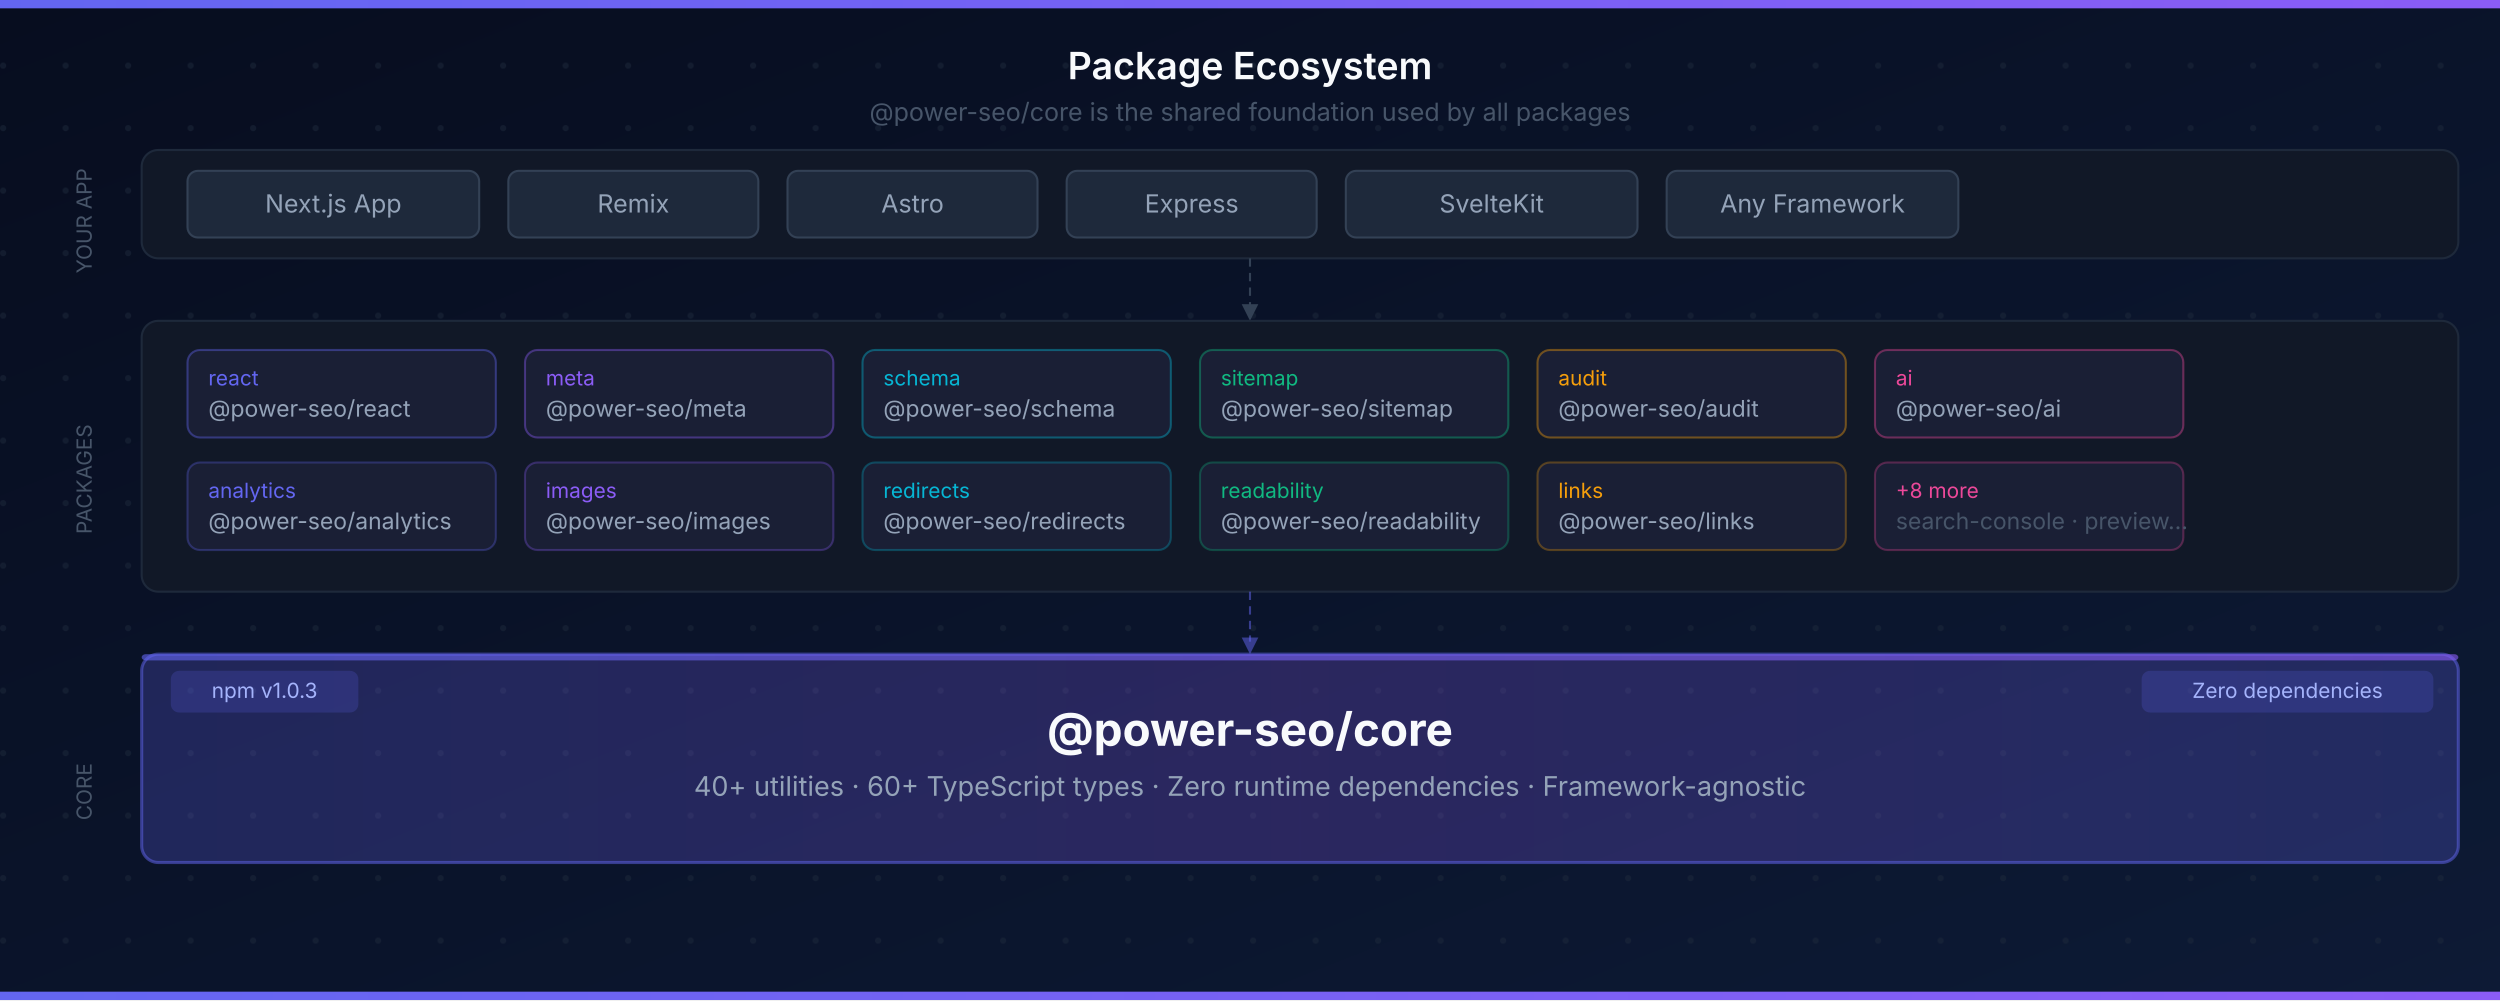
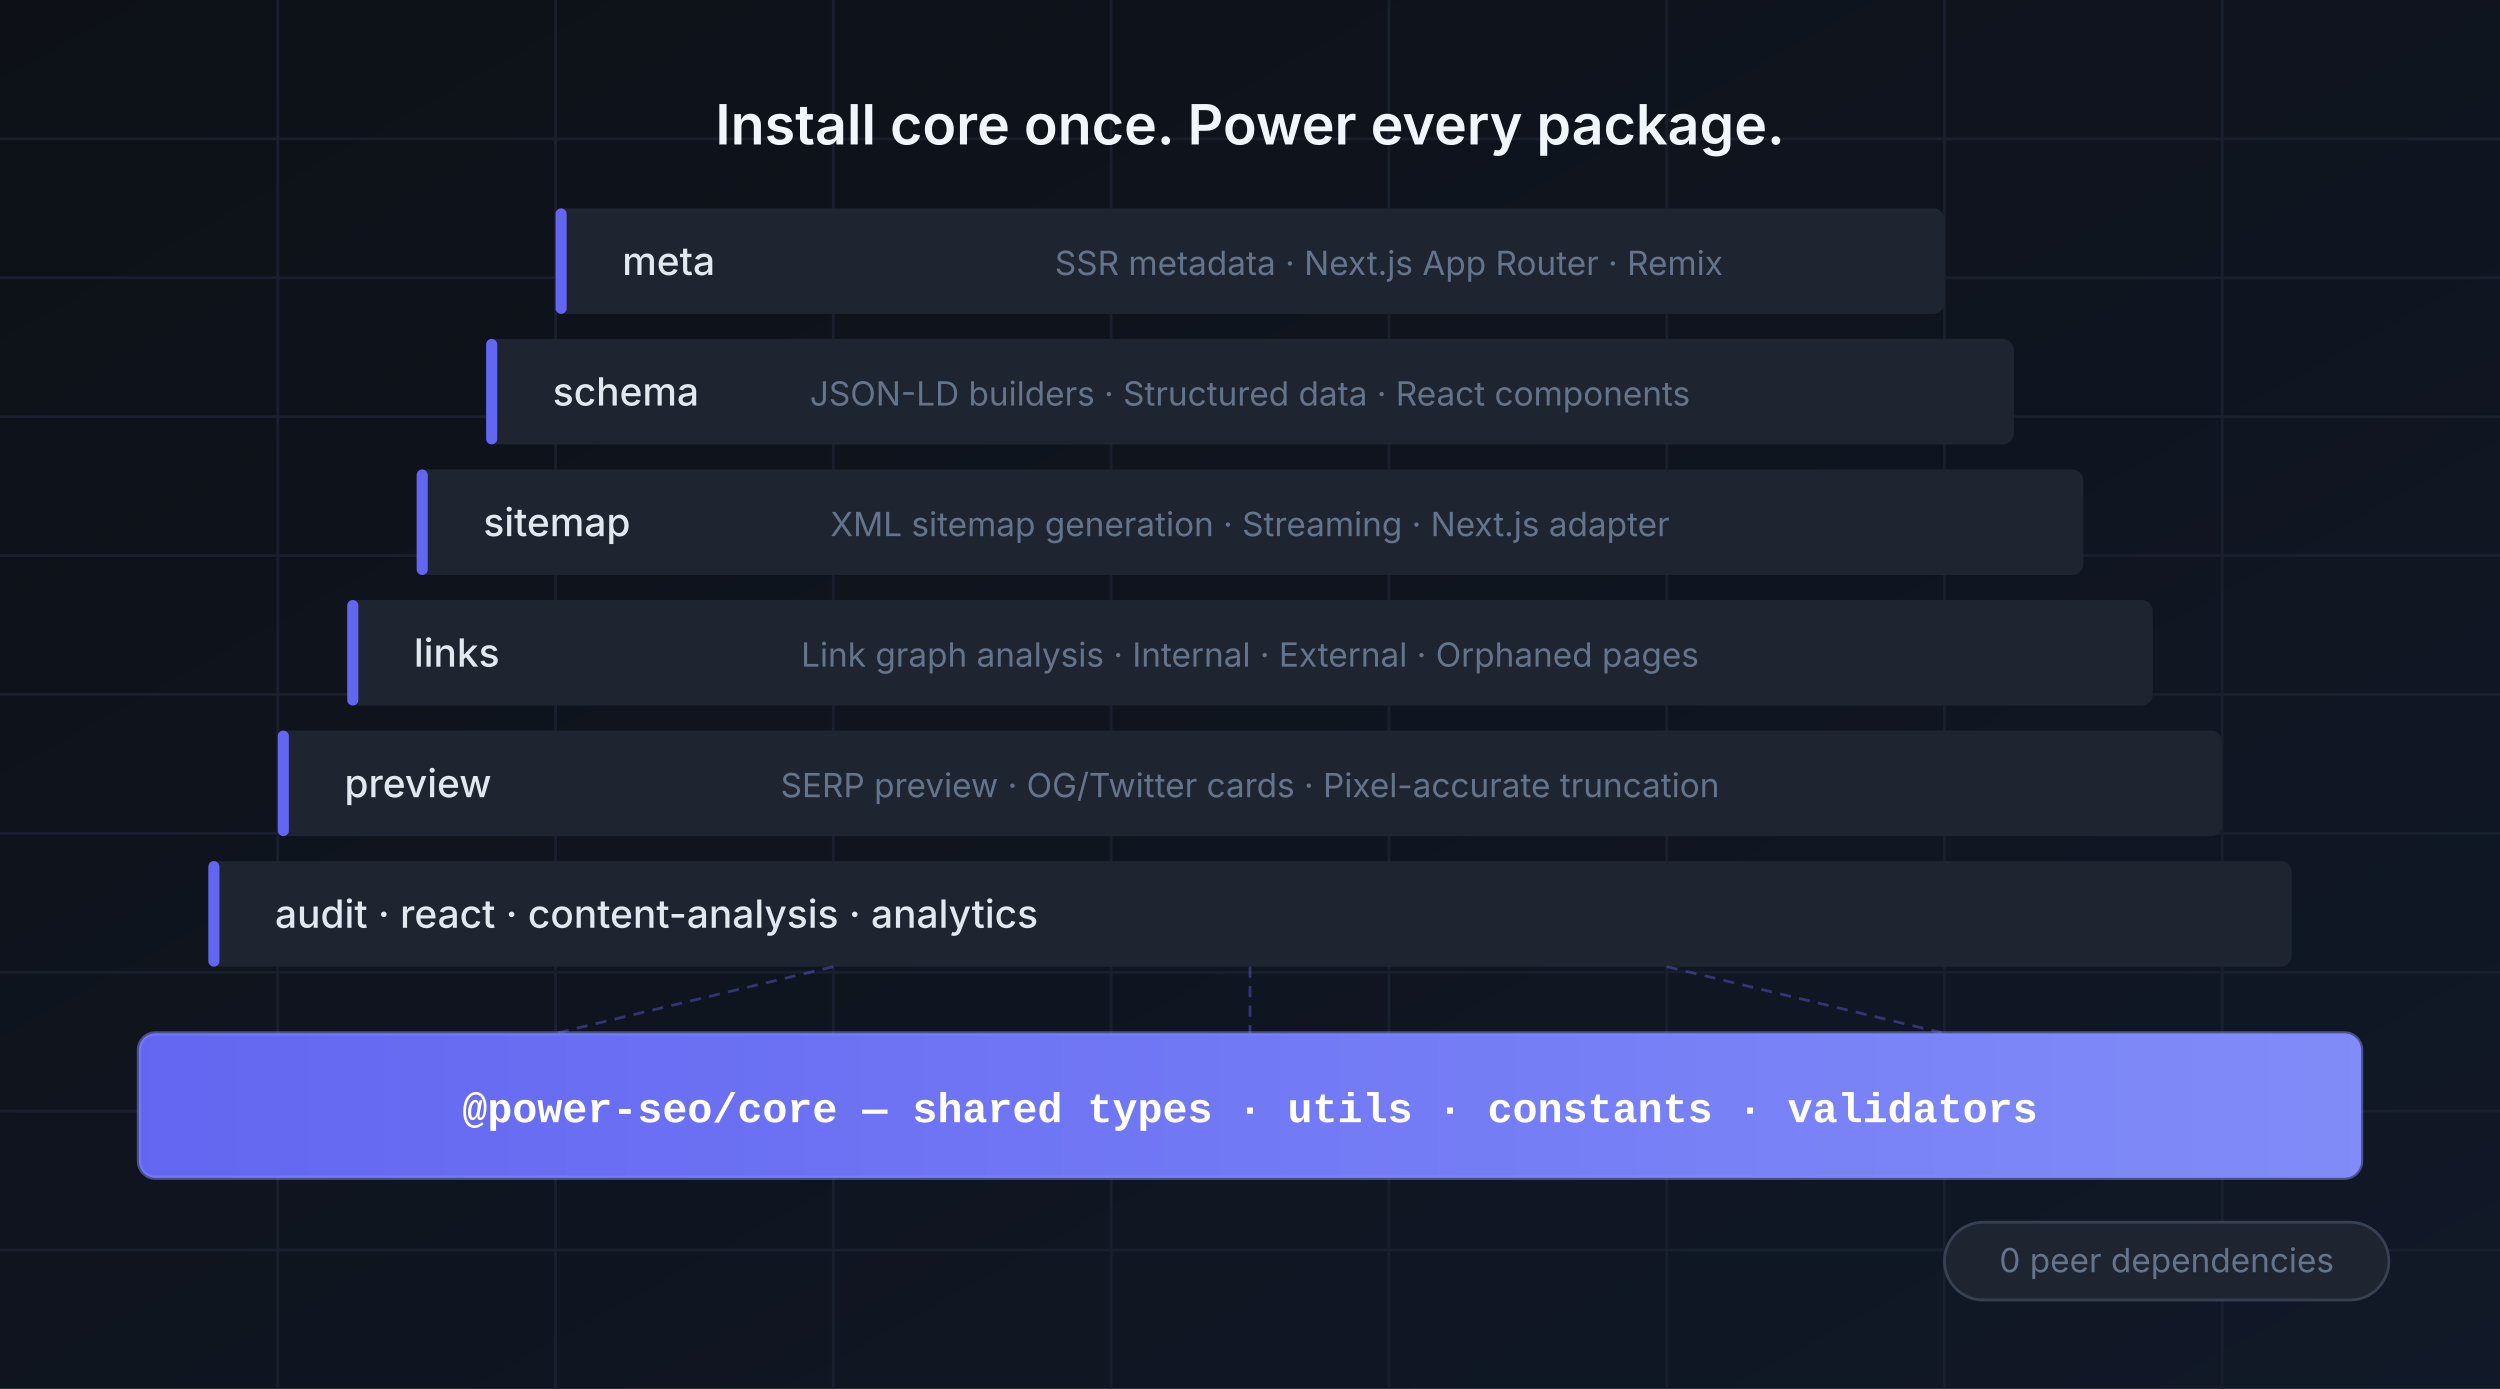
- <svg xmlns="http://www.w3.org/2000/svg" width="1200" height="480" viewBox="0 0 1200 480">
+ <svg xmlns="http://www.w3.org/2000/svg" width="900" height="500" viewBox="0 0 900 500">
  <defs>
-     <linearGradient id="bg" x1="0" y1="0" x2="1" y2="1" gradientUnits="objectBoundingBox">
-       <stop offset="0%" stop-color="#070d1f" />
-       <stop offset="100%" stop-color="#0d1a35" />
+     <linearGradient id="bg" x1="0" y1="0" x2="1" y2="1">
+       <stop offset="0%" stop-color="#0d1117" />
+       <stop offset="100%" stop-color="#111827" />
    </linearGradient>
-     <linearGradient id="accent" x1="0" y1="0" x2="1" y2="0" gradientUnits="objectBoundingBox">
+     <linearGradient id="coreBar" x1="0" y1="0" x2="1" y2="0">
      <stop offset="0%" stop-color="#6366f1" />
-       <stop offset="100%" stop-color="#8b5cf6" />
+       <stop offset="100%" stop-color="#818cf8" />
    </linearGradient>
-     <linearGradient id="coreGrad" x1="0" y1="0" x2="1" y2="0" gradientUnits="objectBoundingBox">
-       <stop offset="0%" stop-color="#6366f1" stop-opacity="0.25" />
-       <stop offset="50%" stop-color="#8b5cf6" stop-opacity="0.25" />
-       <stop offset="100%" stop-color="#6366f1" stop-opacity="0.25" />
-     </linearGradient>
-     <pattern id="dots" x="0" y="0" width="30" height="30" patternUnits="userSpaceOnUse">
-       <circle cx="1.5" cy="1.5" r="1.5" fill="#1e293b" opacity="0.5" />
-     </pattern>
  </defs>
-   <rect width="1200" height="480" fill="url(#bg)" />
-   <rect width="1200" height="480" fill="url(#dots)" />
-   <rect x="0" y="0" width="1200" height="4" fill="url(#accent)" />
-   <text x="600" y="38" font-family="system-ui,-apple-system,sans-serif" font-size="18" font-weight="600" fill="#f8fafc" text-anchor="middle">Package Ecosystem</text>
-   <text x="600" y="58" font-family="system-ui,-apple-system,sans-serif" font-size="12" fill="#475569" text-anchor="middle">@power-seo/core is the shared foundation used by all packages</text>
-   <text x="44" y="106" font-family="system-ui,-apple-system,sans-serif" font-size="10" fill="#475569" text-anchor="middle" transform="rotate(-90,44,106)">YOUR APP</text>
-   <text x="44" y="230" font-family="system-ui,-apple-system,sans-serif" font-size="10" fill="#475569" text-anchor="middle" transform="rotate(-90,44,230)">PACKAGES</text>
-   <text x="44" y="380" font-family="system-ui,-apple-system,sans-serif" font-size="10" fill="#475569" text-anchor="middle" transform="rotate(-90,44,380)">CORE</text>
-   <rect x="68" y="72" width="1112" height="52" rx="8" fill="#111827" stroke="#1e293b" stroke-width="1" />
-   <rect x="90" y="82" width="140" height="32" rx="5" fill="#1e293b" stroke="#334155" stroke-width="1" />
-   <text x="160" y="102" font-family="system-ui,-apple-system,sans-serif" font-size="12" fill="#94a3b8" text-anchor="middle">Next.js App</text>
-   <rect x="244" y="82" width="120" height="32" rx="5" fill="#1e293b" stroke="#334155" stroke-width="1" />
-   <text x="304" y="102" font-family="system-ui,-apple-system,sans-serif" font-size="12" fill="#94a3b8" text-anchor="middle">Remix</text>
-   <rect x="378" y="82" width="120" height="32" rx="5" fill="#1e293b" stroke="#334155" stroke-width="1" />
-   <text x="438" y="102" font-family="system-ui,-apple-system,sans-serif" font-size="12" fill="#94a3b8" text-anchor="middle">Astro</text>
-   <rect x="512" y="82" width="120" height="32" rx="5" fill="#1e293b" stroke="#334155" stroke-width="1" />
-   <text x="572" y="102" font-family="system-ui,-apple-system,sans-serif" font-size="12" fill="#94a3b8" text-anchor="middle">Express</text>
-   <rect x="646" y="82" width="140" height="32" rx="5" fill="#1e293b" stroke="#334155" stroke-width="1" />
-   <text x="716" y="102" font-family="system-ui,-apple-system,sans-serif" font-size="12" fill="#94a3b8" text-anchor="middle">SvelteKit</text>
-   <rect x="800" y="82" width="140" height="32" rx="5" fill="#1e293b" stroke="#334155" stroke-width="1" />
-   <text x="870" y="102" font-family="system-ui,-apple-system,sans-serif" font-size="12" fill="#94a3b8" text-anchor="middle">Any Framework</text>
-   <line x1="600" y1="124" x2="600" y2="148" stroke="#334155" stroke-width="1" stroke-dasharray="4,3" />
-   <polygon points="596,146 600,154 604,146" fill="#334155" />
-   <rect x="68" y="154" width="1112" height="130" rx="8" fill="#111827" stroke="#1e293b" stroke-width="1" />
-   <rect x="90" y="168" width="148" height="42" rx="6" fill="#1a1f35" stroke="#6366f1" stroke-opacity="0.4" stroke-width="1" />
-   <text x="100" y="185" font-family="system-ui,-apple-system,sans-serif" font-size="10" fill="#6366f1">react</text>
-   <text x="100" y="200" font-family="system-ui,-apple-system,sans-serif" font-size="11" fill="#94a3b8">@power-seo/react</text>
-   <rect x="252" y="168" width="148" height="42" rx="6" fill="#1a1f35" stroke="#8b5cf6" stroke-opacity="0.4" stroke-width="1" />
-   <text x="262" y="185" font-family="system-ui,-apple-system,sans-serif" font-size="10" fill="#8b5cf6">meta</text>
-   <text x="262" y="200" font-family="system-ui,-apple-system,sans-serif" font-size="11" fill="#94a3b8">@power-seo/meta</text>
-   <rect x="414" y="168" width="148" height="42" rx="6" fill="#1a1f35" stroke="#06b6d4" stroke-opacity="0.4" stroke-width="1" />
-   <text x="424" y="185" font-family="system-ui,-apple-system,sans-serif" font-size="10" fill="#06b6d4">schema</text>
-   <text x="424" y="200" font-family="system-ui,-apple-system,sans-serif" font-size="11" fill="#94a3b8">@power-seo/schema</text>
-   <rect x="576" y="168" width="148" height="42" rx="6" fill="#1a1f35" stroke="#10b981" stroke-opacity="0.4" stroke-width="1" />
-   <text x="586" y="185" font-family="system-ui,-apple-system,sans-serif" font-size="10" fill="#10b981">sitemap</text>
-   <text x="586" y="200" font-family="system-ui,-apple-system,sans-serif" font-size="11" fill="#94a3b8">@power-seo/sitemap</text>
-   <rect x="738" y="168" width="148" height="42" rx="6" fill="#1a1f35" stroke="#f59e0b" stroke-opacity="0.4" stroke-width="1" />
-   <text x="748" y="185" font-family="system-ui,-apple-system,sans-serif" font-size="10" fill="#f59e0b">audit</text>
-   <text x="748" y="200" font-family="system-ui,-apple-system,sans-serif" font-size="11" fill="#94a3b8">@power-seo/audit</text>
-   <rect x="900" y="168" width="148" height="42" rx="6" fill="#1a1f35" stroke="#ec4899" stroke-opacity="0.4" stroke-width="1" />
-   <text x="910" y="185" font-family="system-ui,-apple-system,sans-serif" font-size="10" fill="#ec4899">ai</text>
-   <text x="910" y="200" font-family="system-ui,-apple-system,sans-serif" font-size="11" fill="#94a3b8">@power-seo/ai</text>
-   <rect x="90" y="222" width="148" height="42" rx="6" fill="#1a1f35" stroke="#6366f1" stroke-opacity="0.3" stroke-width="1" />
-   <text x="100" y="239" font-family="system-ui,-apple-system,sans-serif" font-size="10" fill="#6366f1">analytics</text>
-   <text x="100" y="254" font-family="system-ui,-apple-system,sans-serif" font-size="11" fill="#94a3b8">@power-seo/analytics</text>
-   <rect x="252" y="222" width="148" height="42" rx="6" fill="#1a1f35" stroke="#8b5cf6" stroke-opacity="0.3" stroke-width="1" />
-   <text x="262" y="239" font-family="system-ui,-apple-system,sans-serif" font-size="10" fill="#8b5cf6">images</text>
-   <text x="262" y="254" font-family="system-ui,-apple-system,sans-serif" font-size="11" fill="#94a3b8">@power-seo/images</text>
-   <rect x="414" y="222" width="148" height="42" rx="6" fill="#1a1f35" stroke="#06b6d4" stroke-opacity="0.3" stroke-width="1" />
-   <text x="424" y="239" font-family="system-ui,-apple-system,sans-serif" font-size="10" fill="#06b6d4">redirects</text>
-   <text x="424" y="254" font-family="system-ui,-apple-system,sans-serif" font-size="11" fill="#94a3b8">@power-seo/redirects</text>
-   <rect x="576" y="222" width="148" height="42" rx="6" fill="#1a1f35" stroke="#10b981" stroke-opacity="0.3" stroke-width="1" />
-   <text x="586" y="239" font-family="system-ui,-apple-system,sans-serif" font-size="10" fill="#10b981">readability</text>
-   <text x="586" y="254" font-family="system-ui,-apple-system,sans-serif" font-size="11" fill="#94a3b8">@power-seo/readability</text>
-   <rect x="738" y="222" width="148" height="42" rx="6" fill="#1a1f35" stroke="#f59e0b" stroke-opacity="0.3" stroke-width="1" />
-   <text x="748" y="239" font-family="system-ui,-apple-system,sans-serif" font-size="10" fill="#f59e0b">links</text>
-   <text x="748" y="254" font-family="system-ui,-apple-system,sans-serif" font-size="11" fill="#94a3b8">@power-seo/links</text>
-   <rect x="900" y="222" width="148" height="42" rx="6" fill="#1a1f35" stroke="#ec4899" stroke-opacity="0.3" stroke-width="1" />
-   <text x="910" y="239" font-family="system-ui,-apple-system,sans-serif" font-size="10" fill="#ec4899">+8 more</text>
-   <text x="910" y="254" font-family="system-ui,-apple-system,sans-serif" font-size="11" fill="#475569">search-console · preview…</text>
-   <line x1="600" y1="284" x2="600" y2="308" stroke="#6366f1" stroke-width="1" stroke-dasharray="4,3" opacity="0.5" />
-   <polygon points="596,306 600,314 604,306" fill="#6366f1" opacity="0.5" />
-   <rect x="68" y="314" width="1112" height="100" rx="8" fill="url(#coreGrad)" stroke="#6366f1" stroke-opacity="0.5" stroke-width="1.5" />
-   <rect x="68" y="314" width="1112" height="3" rx="2" fill="url(#accent)" opacity="0.6" />
-   <text x="600" y="358" font-family="system-ui,-apple-system,sans-serif" font-size="22" font-weight="700" fill="#f8fafc" text-anchor="middle">@power-seo/core</text>
-   <text x="600" y="382" font-family="system-ui,-apple-system,sans-serif" font-size="13" fill="#94a3b8" text-anchor="middle">40+ utilities  ·  60+ TypeScript types  ·  Zero runtime dependencies  ·  Framework-agnostic</text>
-   <rect x="82" y="322" width="90" height="20" rx="4" fill="#6366f1" fill-opacity="0.2" />
-   <text x="127" y="335" font-family="system-ui,-apple-system,sans-serif" font-size="10" fill="#a5b4fc" text-anchor="middle">npm v1.0.3</text>
-   <rect x="1028" y="322" width="140" height="20" rx="4" fill="#6366f1" fill-opacity="0.2" />
-   <text x="1098" y="335" font-family="system-ui,-apple-system,sans-serif" font-size="10" fill="#a5b4fc" text-anchor="middle">Zero dependencies</text>
-   <rect x="0" y="476" width="1200" height="4" fill="url(#accent)" />
+   <rect width="900" height="500" fill="url(#bg)" />
+   <g stroke="#1a1f2e" stroke-width="1">
+     <line x1="0" y1="50" x2="900" y2="50" />
+     <line x1="0" y1="100" x2="900" y2="100" />
+     <line x1="0" y1="150" x2="900" y2="150" />
+     <line x1="0" y1="200" x2="900" y2="200" />
+     <line x1="0" y1="250" x2="900" y2="250" />
+     <line x1="0" y1="300" x2="900" y2="300" />
+     <line x1="0" y1="350" x2="900" y2="350" />
+     <line x1="0" y1="400" x2="900" y2="400" />
+     <line x1="0" y1="450" x2="900" y2="450" />
+     <line x1="100" y1="0" x2="100" y2="500" />
+     <line x1="200" y1="0" x2="200" y2="500" />
+     <line x1="300" y1="0" x2="300" y2="500" />
+     <line x1="400" y1="0" x2="400" y2="500" />
+     <line x1="500" y1="0" x2="500" y2="500" />
+     <line x1="600" y1="0" x2="600" y2="500" />
+     <line x1="700" y1="0" x2="700" y2="500" />
+     <line x1="800" y1="0" x2="800" y2="500" />
+   </g>
+   <text x="450" y="52" font-family="Inter, system-ui, sans-serif" font-size="20" font-weight="600" fill="#f0f6fc" text-anchor="middle">Install core once. Power every package.</text>
+   <rect x="200" y="75" width="500" height="38" rx="4" fill="#1e2430" />
+   <rect x="200" y="75" width="4" height="38" rx="2" fill="#6366f1" />
+   <text x="224" y="99" font-family="Inter, system-ui, sans-serif" font-size="14" font-weight="500" fill="#e2e8f0">meta</text>
+   <text x="500" y="99" font-family="Inter, system-ui, sans-serif" font-size="12" fill="#64748b" text-anchor="middle">SSR metadata · Next.js App Router · Remix</text>
+   <rect x="175" y="122" width="550" height="38" rx="4" fill="#1e2430" />
+   <rect x="175" y="122" width="4" height="38" rx="2" fill="#6366f1" />
+   <text x="199" y="146" font-family="Inter, system-ui, sans-serif" font-size="14" font-weight="500" fill="#e2e8f0">schema</text>
+   <text x="450" y="146" font-family="Inter, system-ui, sans-serif" font-size="12" fill="#64748b" text-anchor="middle">JSON-LD builders · Structured data · React components</text>
+   <rect x="150" y="169" width="600" height="38" rx="4" fill="#1e2430" />
+   <rect x="150" y="169" width="4" height="38" rx="2" fill="#6366f1" />
+   <text x="174" y="193" font-family="Inter, system-ui, sans-serif" font-size="14" font-weight="500" fill="#e2e8f0">sitemap</text>
+   <text x="450" y="193" font-family="Inter, system-ui, sans-serif" font-size="12" fill="#64748b" text-anchor="middle">XML sitemap generation · Streaming · Next.js adapter</text>
+   <rect x="125" y="216" width="650" height="38" rx="4" fill="#1e2430" />
+   <rect x="125" y="216" width="4" height="38" rx="2" fill="#6366f1" />
+   <text x="149" y="240" font-family="Inter, system-ui, sans-serif" font-size="14" font-weight="500" fill="#e2e8f0">links</text>
+   <text x="450" y="240" font-family="Inter, system-ui, sans-serif" font-size="12" fill="#64748b" text-anchor="middle">Link graph analysis · Internal · External · Orphaned pages</text>
+   <rect x="100" y="263" width="700" height="38" rx="4" fill="#1e2430" />
+   <rect x="100" y="263" width="4" height="38" rx="2" fill="#6366f1" />
+   <text x="124" y="287" font-family="Inter, system-ui, sans-serif" font-size="14" font-weight="500" fill="#e2e8f0">preview</text>
+   <text x="450" y="287" font-family="Inter, system-ui, sans-serif" font-size="12" fill="#64748b" text-anchor="middle">SERP preview · OG/Twitter cards · Pixel-accurate truncation</text>
+   <rect x="75" y="310" width="750" height="38" rx="4" fill="#1e2430" />
+   <rect x="75" y="310" width="4" height="38" rx="2" fill="#6366f1" />
+   <text x="99" y="334" font-family="Inter, system-ui, sans-serif" font-size="14" font-weight="500" fill="#e2e8f0">audit · react · content-analysis · analytics</text>
+   <text x="450" y="334" font-family="Inter, system-ui, sans-serif" font-size="12" fill="#64748b" text-anchor="middle" />
+   <g stroke="#6366f1" stroke-width="1" stroke-dasharray="4,3" opacity="0.4">
+     <line x1="300" y1="348" x2="200" y2="372" />
+     <line x1="450" y1="348" x2="450" y2="372" />
+     <line x1="600" y1="348" x2="700" y2="372" />
+   </g>
+   <rect x="50" y="372" width="800" height="52" rx="6" fill="url(#coreBar)" />
+   <rect x="50" y="372" width="800" height="52" rx="6" fill="none" stroke="#818cf8" stroke-width="1.5" opacity="0.5" />
+   <text x="450" y="404" font-family="'JetBrains Mono', 'Courier New', monospace" font-size="15" font-weight="700" fill="#ffffff" text-anchor="middle">@power-seo/core — shared types · utils · constants · validators</text>
+   <rect x="700" y="440" width="160" height="28" rx="14" fill="#1e2430" stroke="#374151" stroke-width="1" />
+   <text x="780" y="458" font-family="Inter, system-ui, sans-serif" font-size="12" fill="#64748b" text-anchor="middle">0 peer dependencies</text>
</svg>
